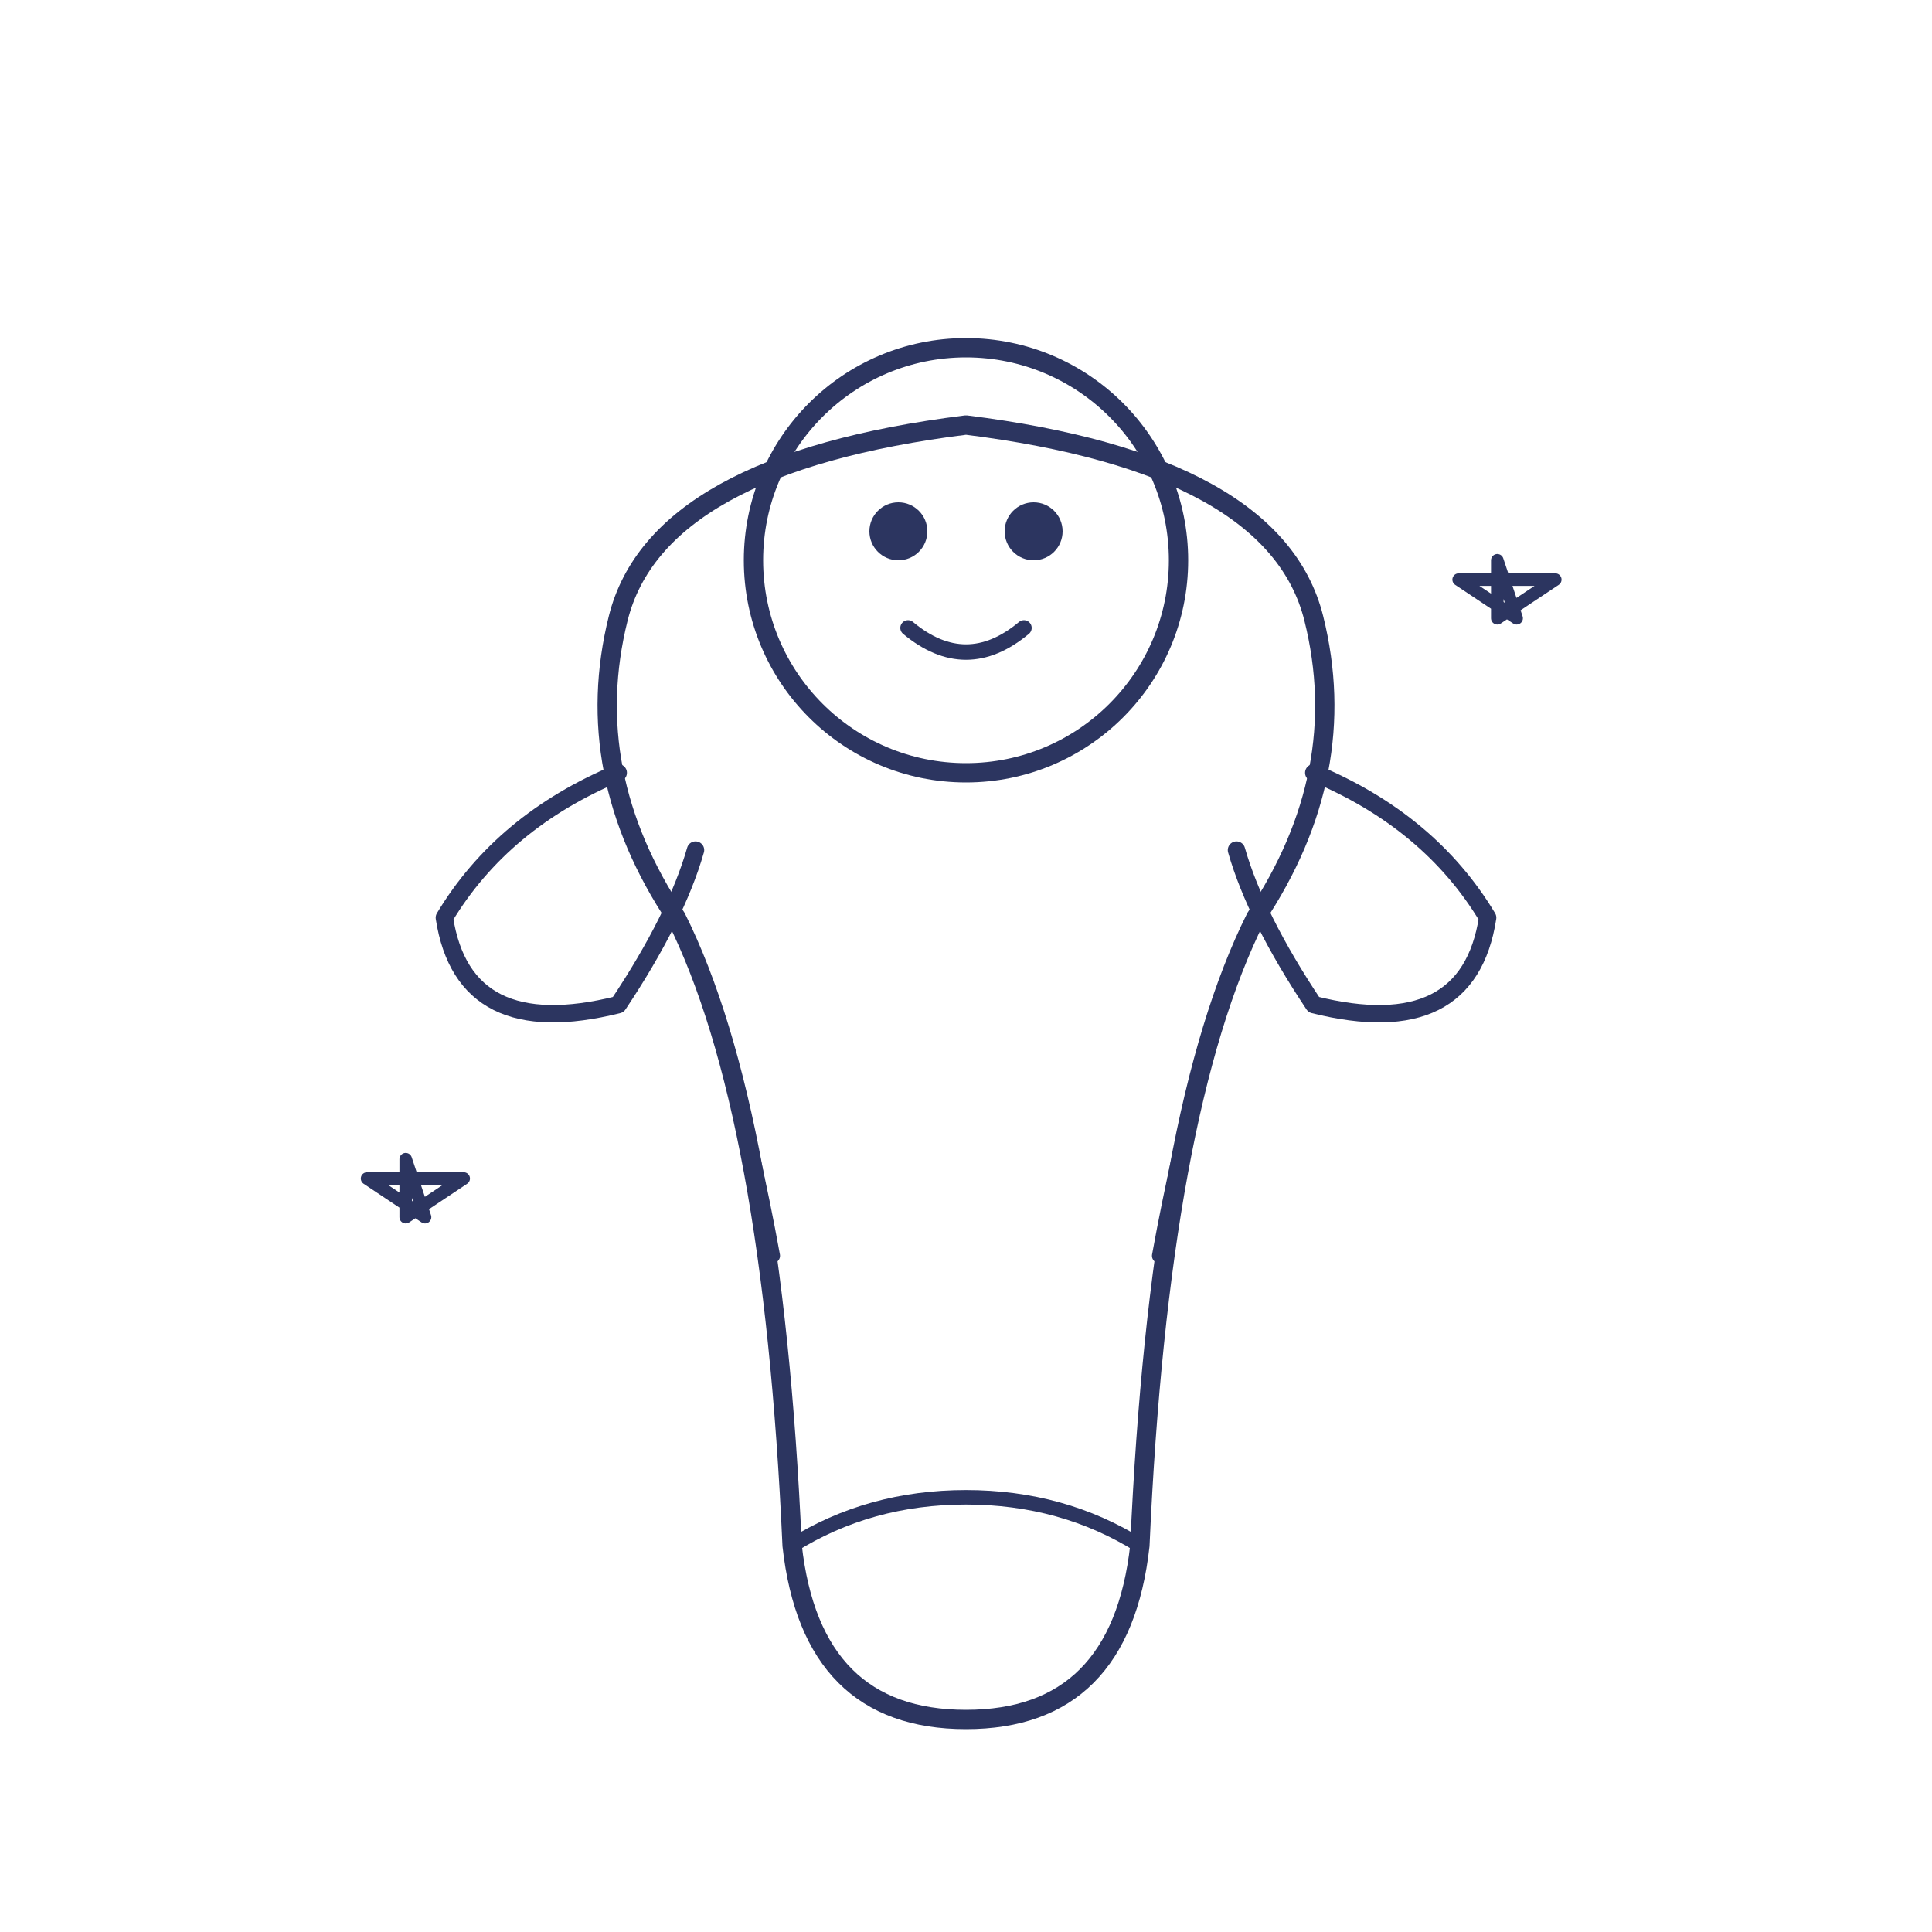
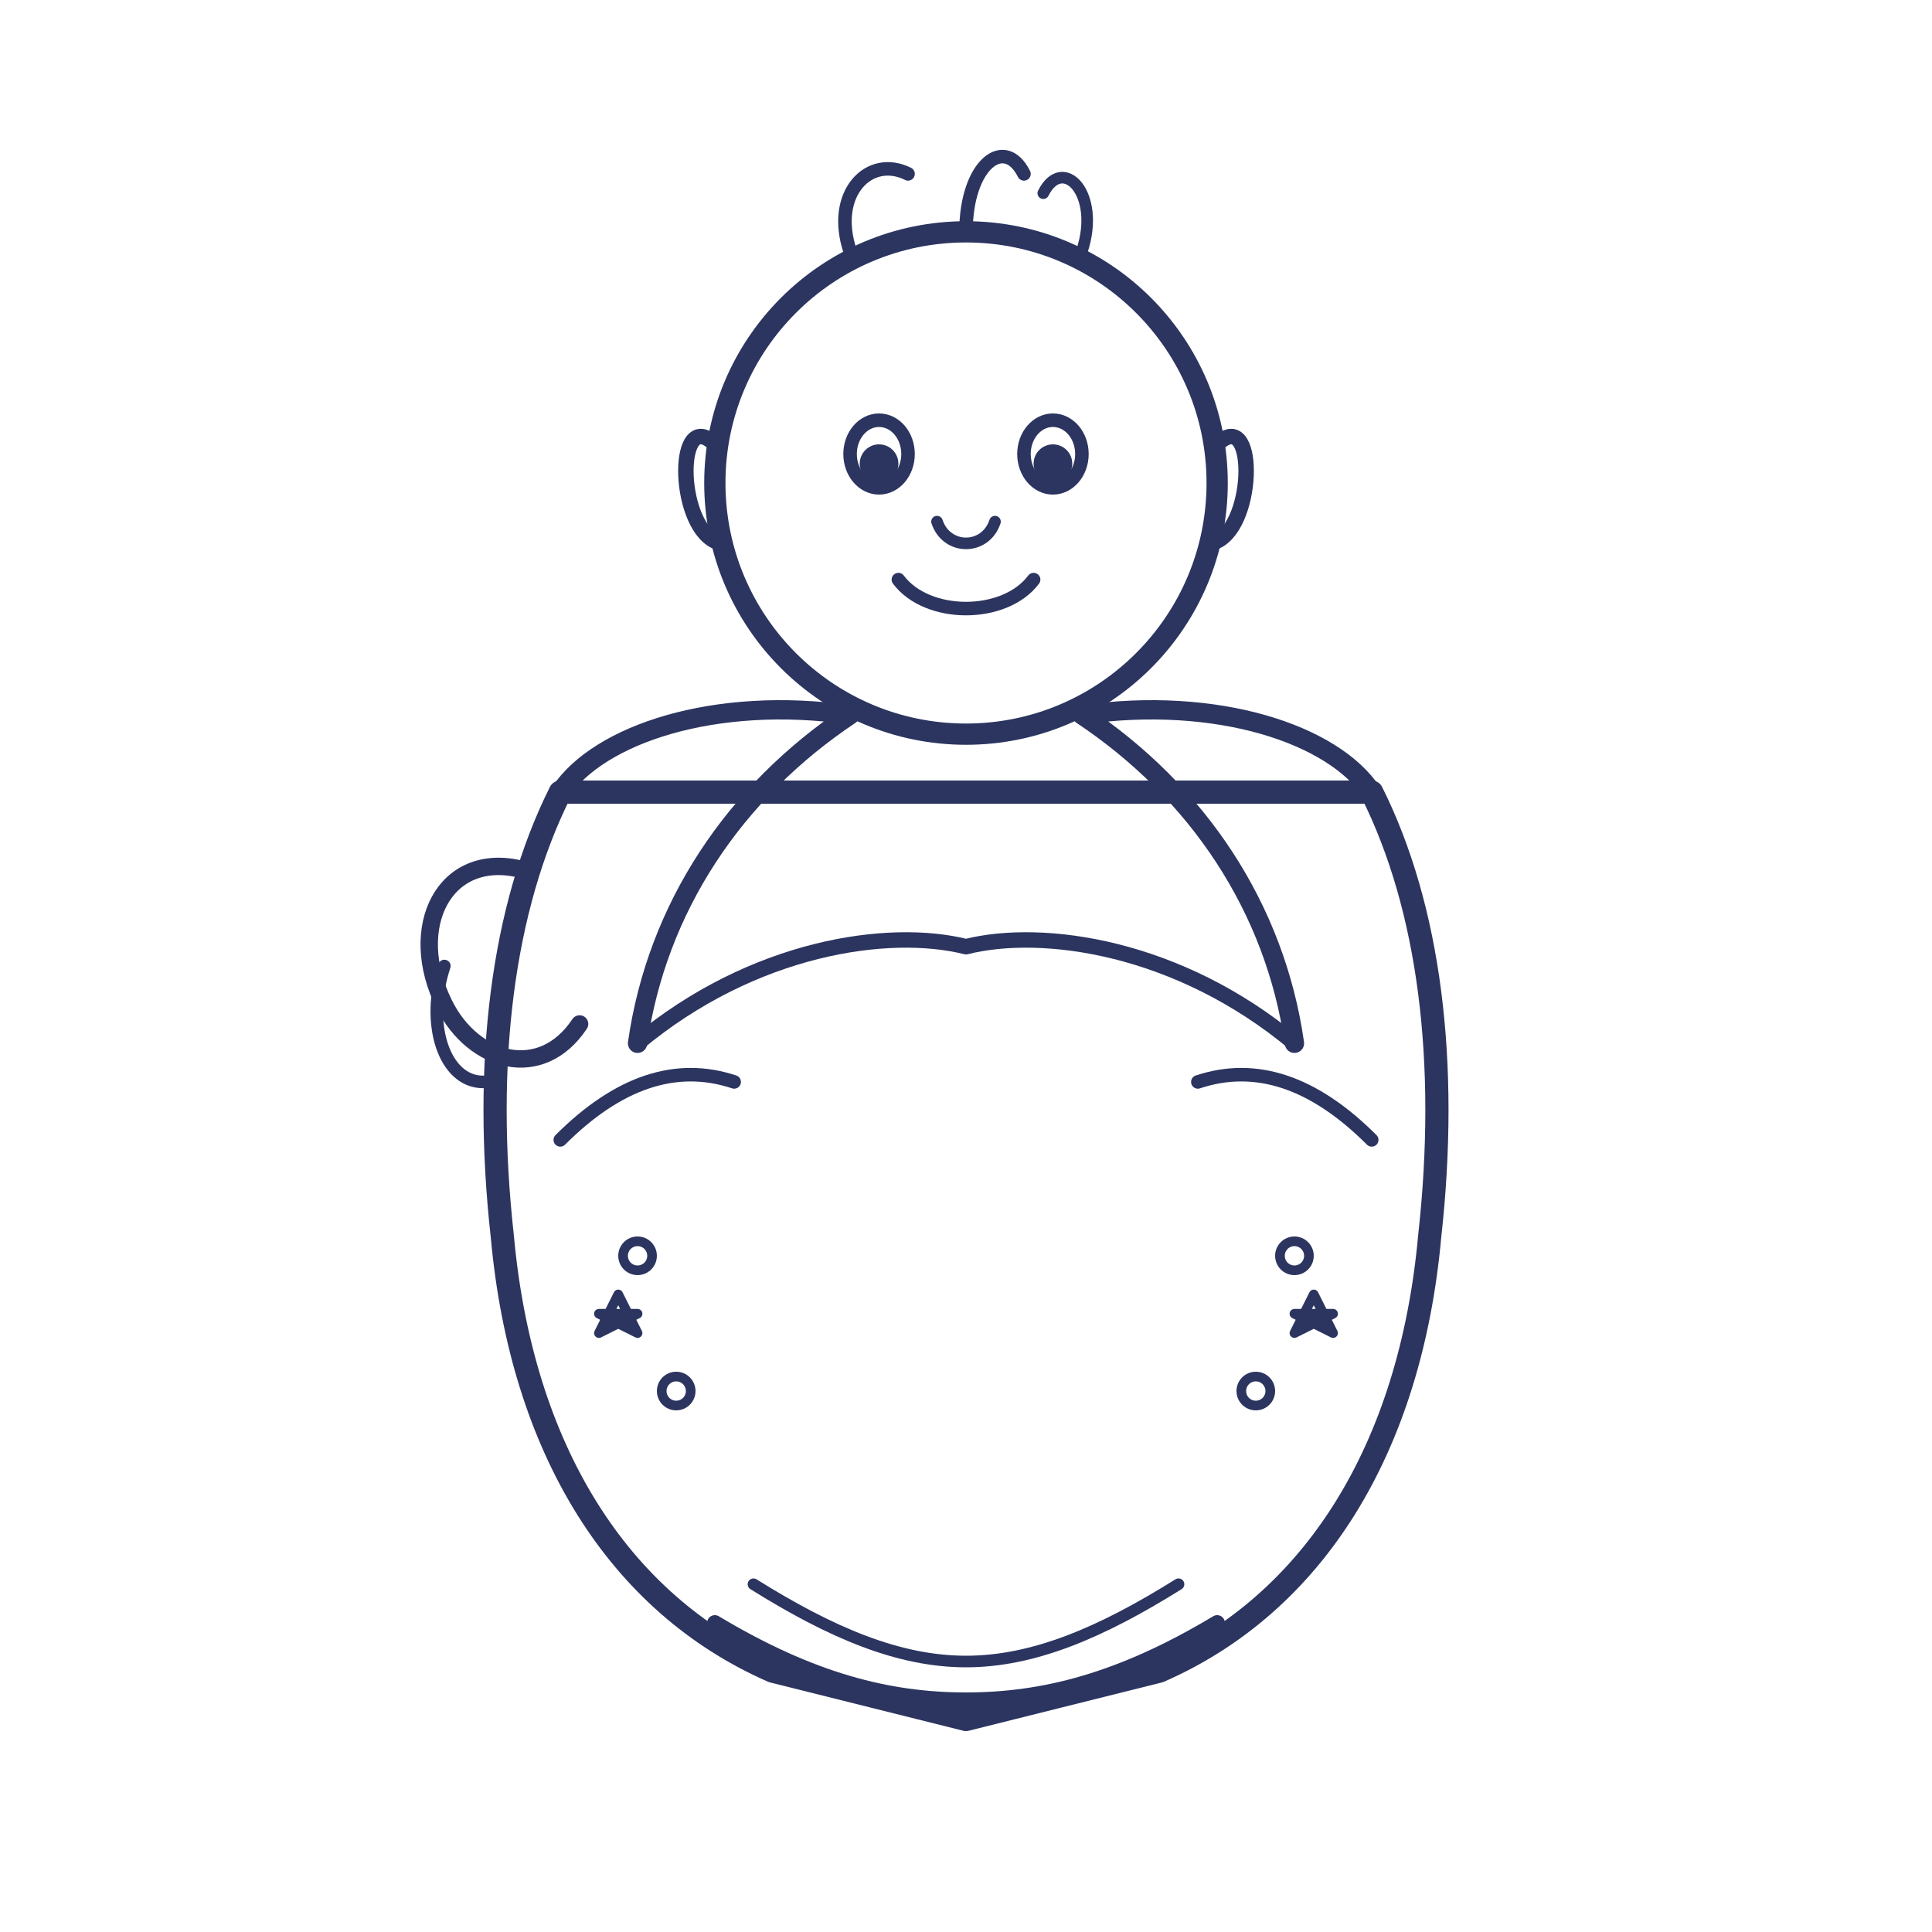
<svg xmlns="http://www.w3.org/2000/svg" viewBox="0 0 200 200">
-   <g stroke="#2C3560" stroke-linecap="round" stroke-linejoin="round" fill="none">
-     <path d="M70 95 Q60 80 64 64 Q68 48 100 44 Q132 48 136 64 Q140 80 130 95 Q120 115 118 160 Q116 178 100 178 Q84 178 82 160 Q80 115 70 95 Z" stroke-width="2" />
-     <circle cx="100" cy="58" r="22" stroke-width="2" />
-     <circle cx="93" cy="55" r="2.5" fill="#2C3560" />
-     <circle cx="107" cy="55" r="2.5" fill="#2C3560" />
-     <path d="M94 65 Q100 70 106 65" stroke-width="1.6" />
-     <path d="M70 95 Q76 108 80 130" stroke-width="1.5" />
-     <path d="M130 95 Q124 108 120 130" stroke-width="1.5" />
-     <path d="M82 160 Q90 155 100 155 Q110 155 118 160" stroke-width="1.5" />
-     <path d="M64 80 Q52 85 46 95 Q48 108 64 104 Q70 95 72 88" stroke-width="1.8" />
-     <path d="M136 80 Q148 85 154 95 Q152 108 136 104 Q130 95 128 88" stroke-width="1.8" />
-     <path d="M155 58 L157 64 L151 60 L161 60 L155 64 Z" stroke-width="1.3" />
-     <path d="M42 120 L44 126 L38 122 L48 122 L42 126 Z" stroke-width="1.3" />
+   <g stroke="#2C3560" fill="none" stroke-linecap="round" stroke-linejoin="round">
+     <circle cx="100" cy="50" r="26" stroke-width="2.2" />
+     <path d="M88 26 C86 20 90 16 94 18" stroke-width="1.4" />
+     <path d="M100 24 C100 17 104 14 106 18" stroke-width="1.4" />
+     <path d="M112 26 C114 20 110 16 108 20" stroke-width="1.2" />
+     <ellipse cx="91" cy="47" rx="3" ry="3.5" stroke-width="1.4" />
+     <ellipse cx="109" cy="47" rx="3" ry="3.5" stroke-width="1.4" />
+     <circle cx="91" cy="48" r="1.5" fill="#2C3560" />
+     <circle cx="109" cy="48" r="1.5" fill="#2C3560" />
+     <path d="M97 54 C98 57 102 57 103 54" stroke-width="1.2" />
+     <path d="M93 60 C96 64 104 64 107 60" stroke-width="1.4" />
+     <path d="M74 46 C70 42 70 54 74 56" stroke-width="1.6" />
+     <path d="M126 46 C130 42 130 54 126 56" stroke-width="1.6" />
+     <path d="M58 82 C52 94 50 110 52 128 C54 150 64 166 80 173 L100 178 L120 173 C136 166 146 150 148 128 C150 110 148 94 142 82 Z" stroke-width="2.4" />
+     <path d="M58 82 C62 76 74 72 88 74 C76 82 68 94 66 108" stroke-width="2" />
+     <path d="M142 82 C138 76 126 72 112 74 C124 82 132 94 134 108" stroke-width="2" />
+     <path d="M66 108 C78 98 92 96 100 98 C108 96 122 98 134 108" stroke-width="1.6" />
+     <path d="M58 118 C64 112 70 110 76 112" stroke-width="1.4" />
+     <path d="M142 118 C136 112 130 110 124 112" stroke-width="1.4" />
+     <path d="M74 168 C84 174 92 176 100 176 C108 176 116 174 126 168" stroke-width="1.6" />
+     <path d="M78 164 C86 169 93 172 100 172 C107 172 114 169 122 164" stroke-width="1.2" />
+     <path d="M62 138 L64 134 L66 138 L62 136 L66 136 Z" stroke-width="1" />
+     <path d="M134 138 L136 134 L138 138 L134 136 L138 136 Z" stroke-width="1" />
+     <path d="M54 90 C46 88 42 96 46 104 C49 110 56 112 60 106" stroke-width="1.8" />
+     <path d="M46 100 C44 106 46 112 50 112" stroke-width="1.3" />
+     <circle cx="66" cy="130" r="1.5" stroke-width="1" />
+     <circle cx="70" cy="144" r="1.5" stroke-width="1" />
+     <circle cx="134" cy="130" r="1.5" stroke-width="1" />
+     <circle cx="130" cy="144" r="1.5" stroke-width="1" />
  </g>
</svg>
